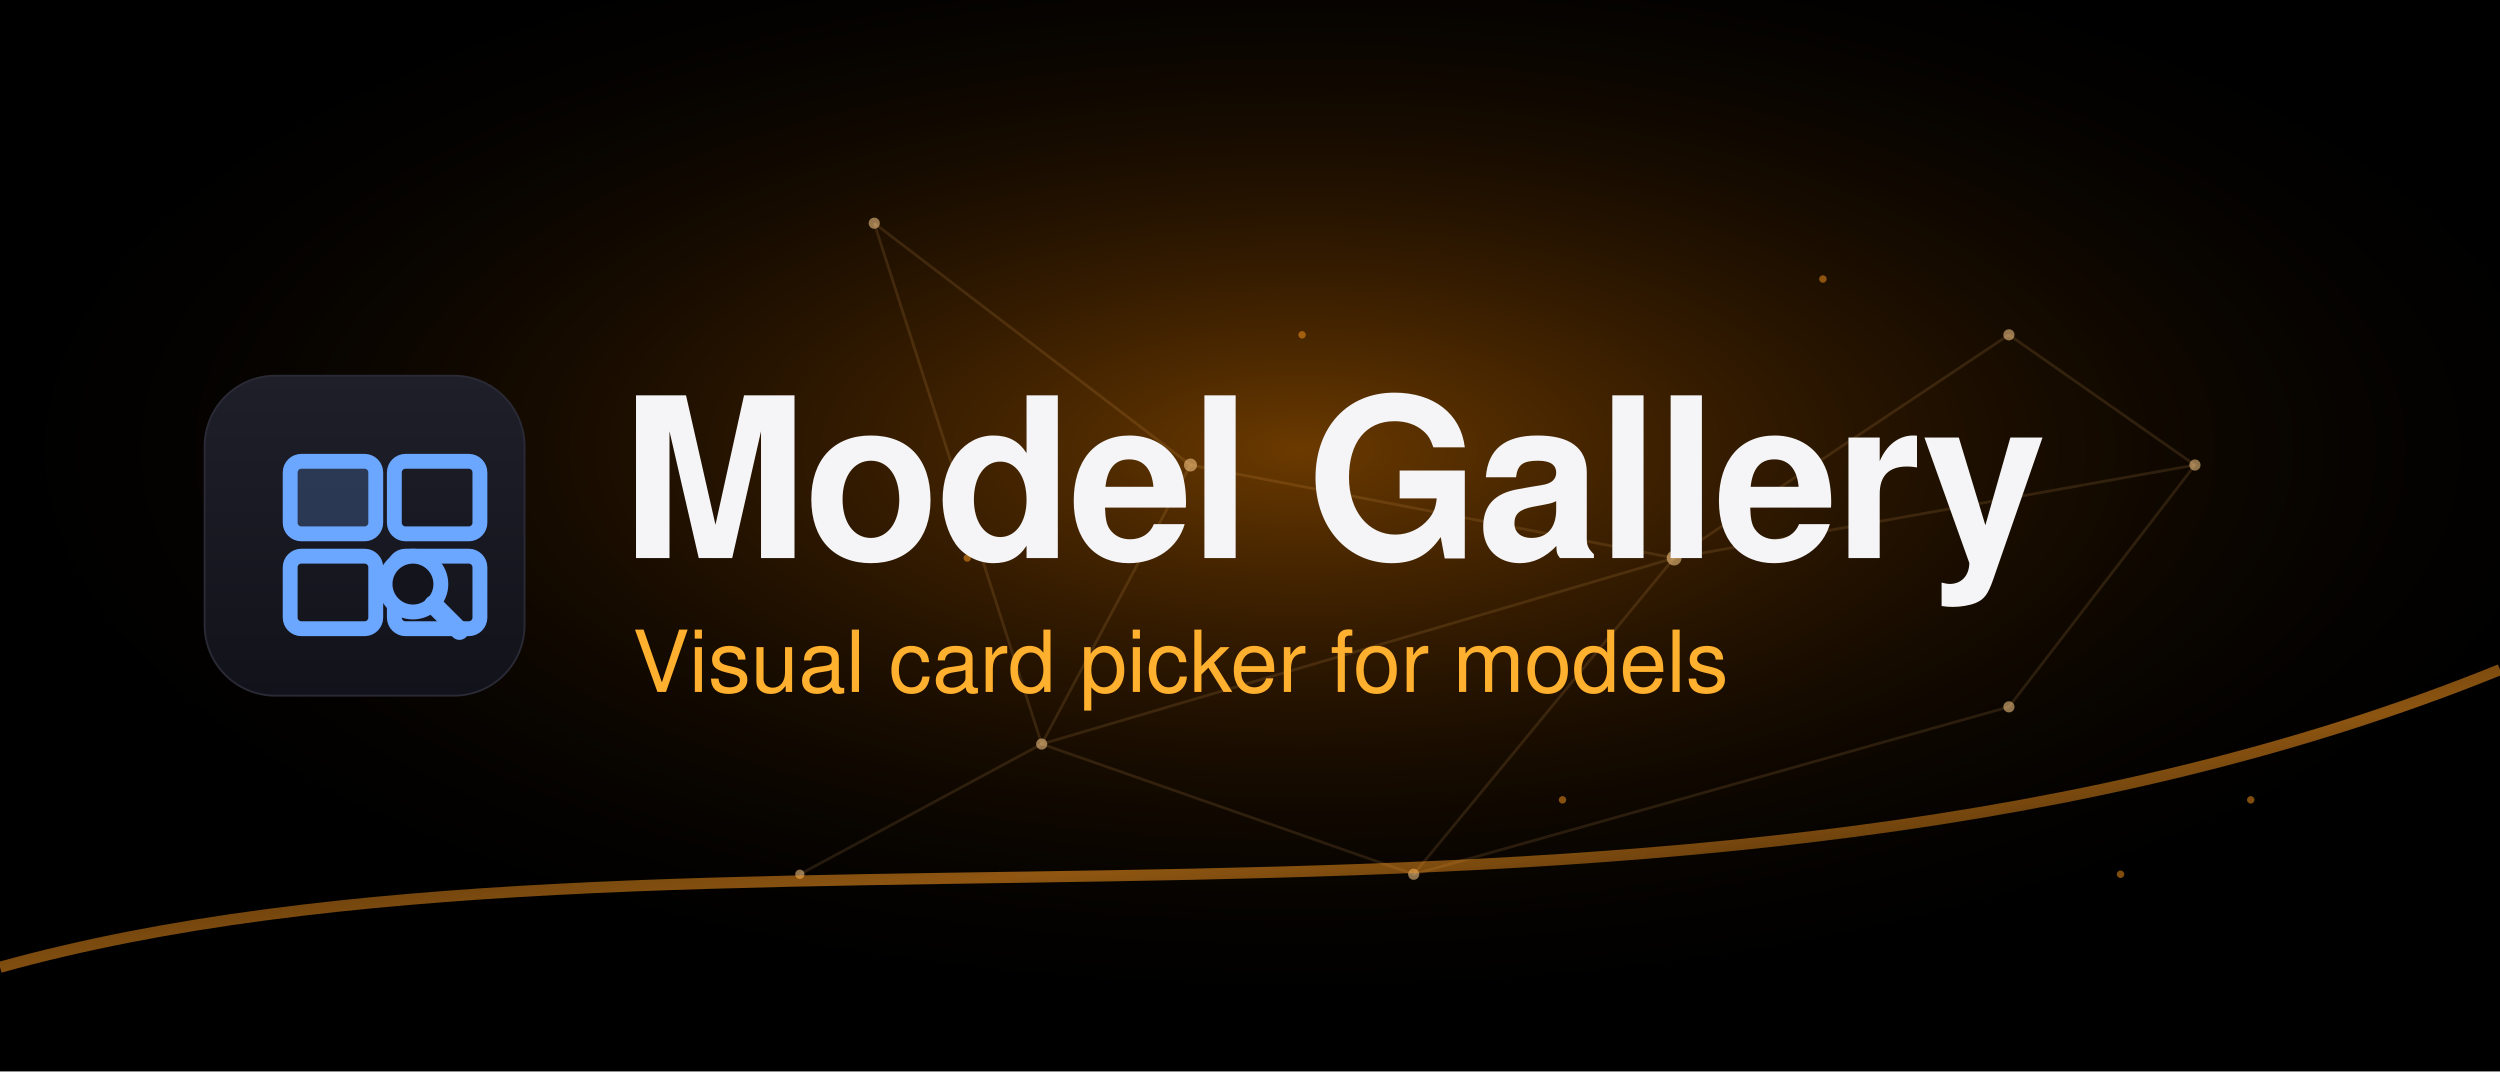
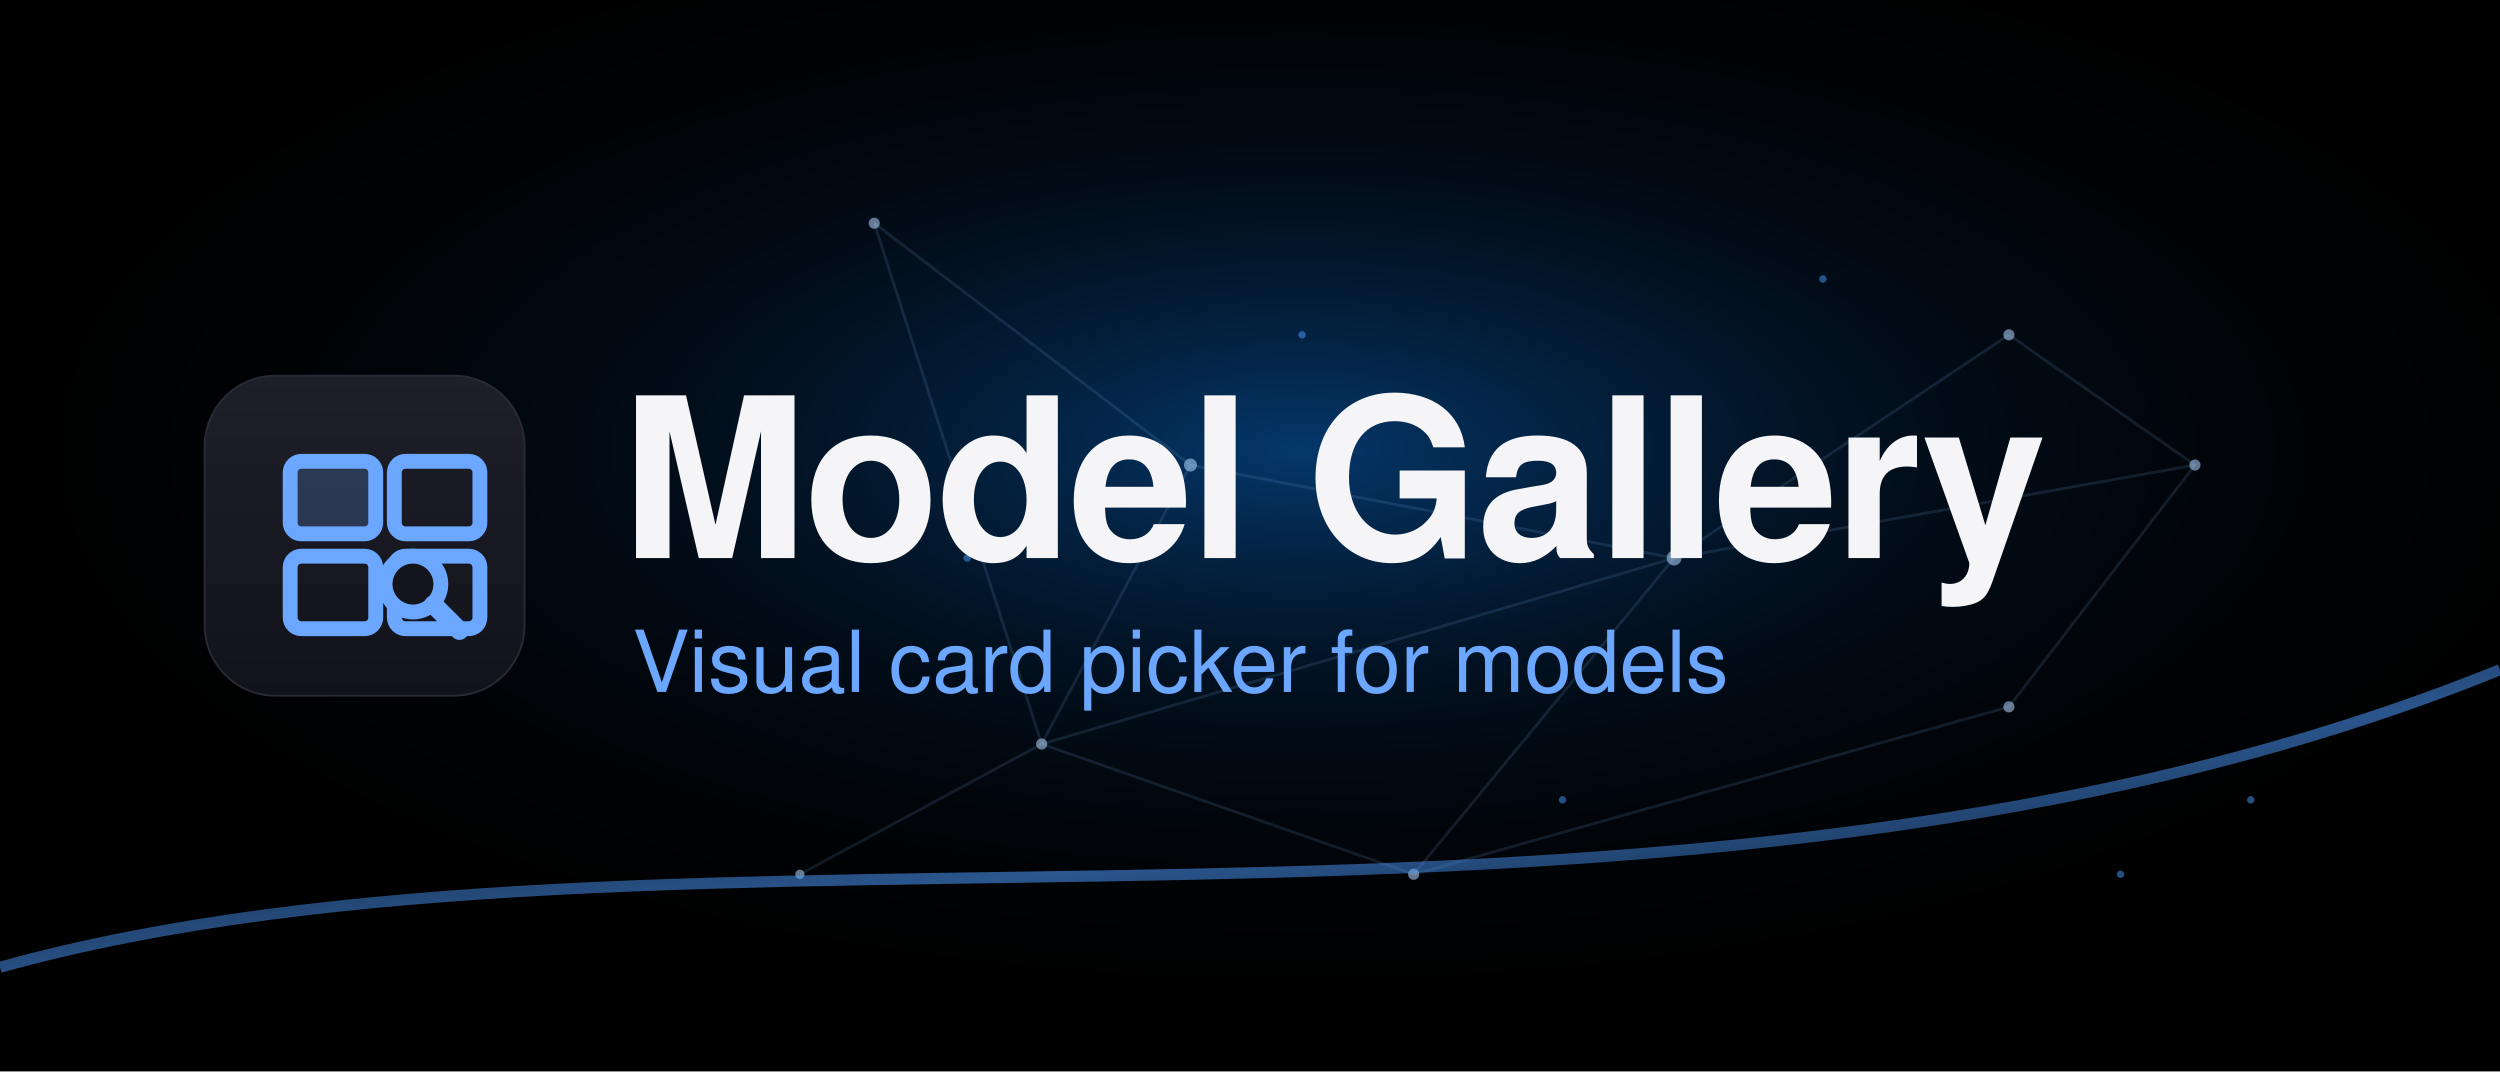
<svg xmlns="http://www.w3.org/2000/svg" width="1344" height="576" viewBox="0 0 1344 576">
  <defs>
    <linearGradient id="tile" x1="0" y1="0" x2="0" y2="1">
      <stop offset="0" stop-color="#1f1f2a" />
      <stop offset="1" stop-color="#12121a" />
    </linearGradient>
    <radialGradient id="glow" cx="52%" cy="42%" r="55%">
-       <stop offset="0" stop-color="#ff8a00" stop-opacity="0.42" />
-       <stop offset="0.45" stop-color="#b85e00" stop-opacity="0.18" />
+       <stop offset="0" stop-color="#0a84ff" stop-opacity="0.42" />
+       <stop offset="0.45" stop-color="#0a4a8f" stop-opacity="0.18" />
      <stop offset="1" stop-color="#000000" stop-opacity="0" />
    </radialGradient>
    <linearGradient id="sweep" x1="0" y1="0" x2="1" y2="1">
-       <stop offset="0" stop-color="#ff9a1f" stop-opacity="0" />
-       <stop offset="0.55" stop-color="#ff9a1f" stop-opacity="0.55" />
-       <stop offset="1" stop-color="#ff9a1f" stop-opacity="0" />
+       <stop offset="0" stop-color="#4d9bff" stop-opacity="0" />
+       <stop offset="0.55" stop-color="#4d9bff" stop-opacity="0.55" />
+       <stop offset="1" stop-color="#4d9bff" stop-opacity="0" />
    </linearGradient>
  </defs>
  <rect width="1344" height="576" fill="#000000" />
  <rect width="1344" height="576" fill="url(#glow)" />
-   <g stroke="#ffb86b" stroke-opacity="0.13" stroke-width="1.5" fill="none">
+   <g stroke="#8fc0ff" stroke-opacity="0.13" stroke-width="1.5" fill="none">
    <path d="M470 120 L640 250 L560 400 L760 470 L900 300 L1080 180" />
    <path d="M640 250 L900 300 M560 400 L900 300 M470 120 L560 400 M760 470 L1080 380 M900 300 L1180 250" />
    <path d="M430 470 L560 400 M1080 180 L1180 250 L1080 380" />
  </g>
-   <g fill="#ffce8a" fill-opacity="0.55">
+   <g fill="#b3d4ff" fill-opacity="0.55">
    <circle cx="470" cy="120" r="3" />
    <circle cx="640" cy="250" r="3.5" />
    <circle cx="560" cy="400" r="3" />
    <circle cx="760" cy="470" r="3" />
    <circle cx="900" cy="300" r="4" />
    <circle cx="1080" cy="180" r="3" />
    <circle cx="1180" cy="250" r="3" />
    <circle cx="1080" cy="380" r="3" />
    <circle cx="430" cy="470" r="2.5" />
  </g>
-   <g fill="#ff9a1f" fill-opacity="0.5">
+   <g fill="#4d9bff" fill-opacity="0.5">
    <circle cx="1210" cy="430" r="2" />
    <circle cx="980" cy="150" r="2" />
    <circle cx="700" cy="180" r="2" />
    <circle cx="520" cy="300" r="2" />
    <circle cx="1140" cy="470" r="2" />
    <circle cx="840" cy="430" r="2" />
  </g>
  <path d="M0 520 C 360 420, 900 540, 1344 360" stroke="url(#sweep)" stroke-width="6" fill="none" />
  <g transform="translate(96,188) scale(0.5)">
    <rect x="28" y="28" width="344" height="344" rx="76" fill="url(#tile)" stroke="#2a2a36" stroke-width="2" />
    <g fill="none" stroke="#6ba6ff" stroke-width="16">
      <rect x="120" y="120" width="92" height="78" rx="12" fill="#6ba6ff" fill-opacity="0.22" />
      <rect x="232" y="120" width="92" height="78" rx="12" />
      <rect x="120" y="222" width="92" height="78" rx="12" />
      <rect x="232" y="222" width="92" height="78" rx="12" />
    </g>
    <circle cx="252" cy="252" r="30" fill="#14141d" stroke="#6ba6ff" stroke-width="16" />
    <path d="M274,274 L302,302" fill="none" stroke="#6ba6ff" stroke-width="20" stroke-linecap="round" />
  </g>
  <text x="334" y="300" font-family="Helvetica, Arial, sans-serif" font-weight="bold" font-size="120" fill="#f5f5f7" letter-spacing="-2">Model Gallery</text>
-   <text x="340" y="372" font-family="Helvetica, Arial, sans-serif" font-weight="500" font-size="46" fill="#ffb02e">Visual card picker for models</text>
+   <text x="340" y="372" font-family="Helvetica, Arial, sans-serif" font-weight="500" font-size="46" fill="#6ba6ff">Visual card picker for models</text>
</svg>
